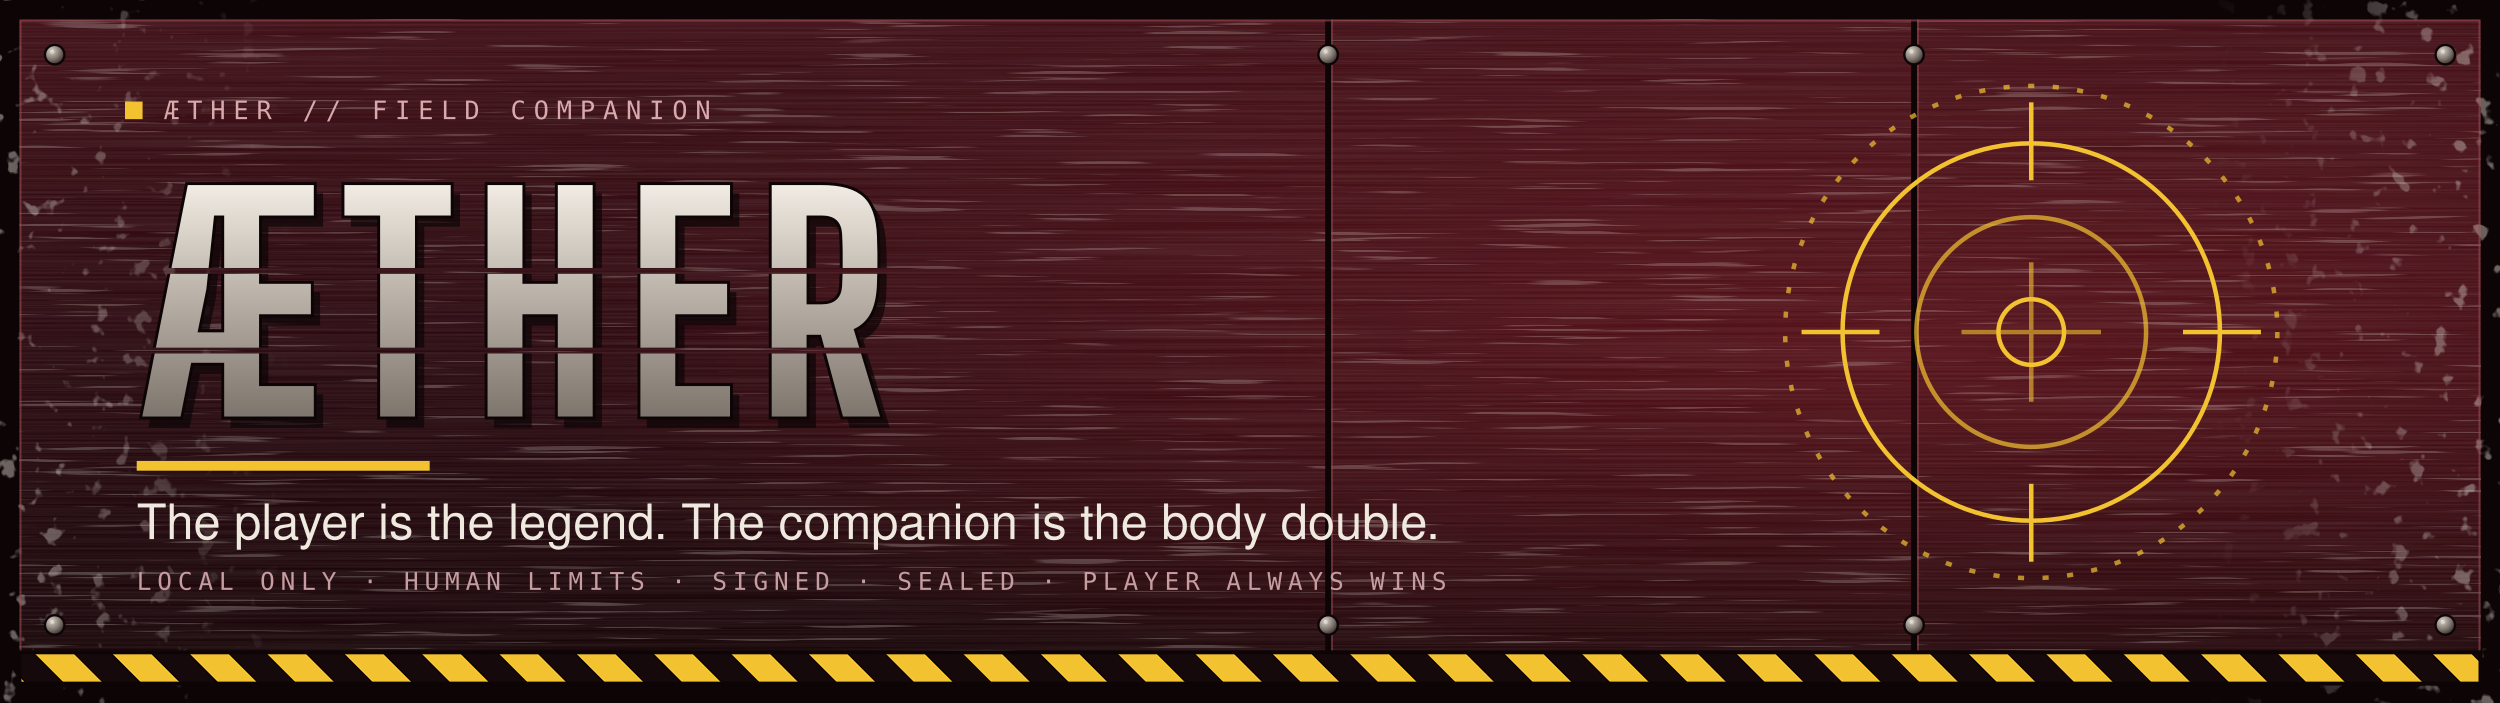
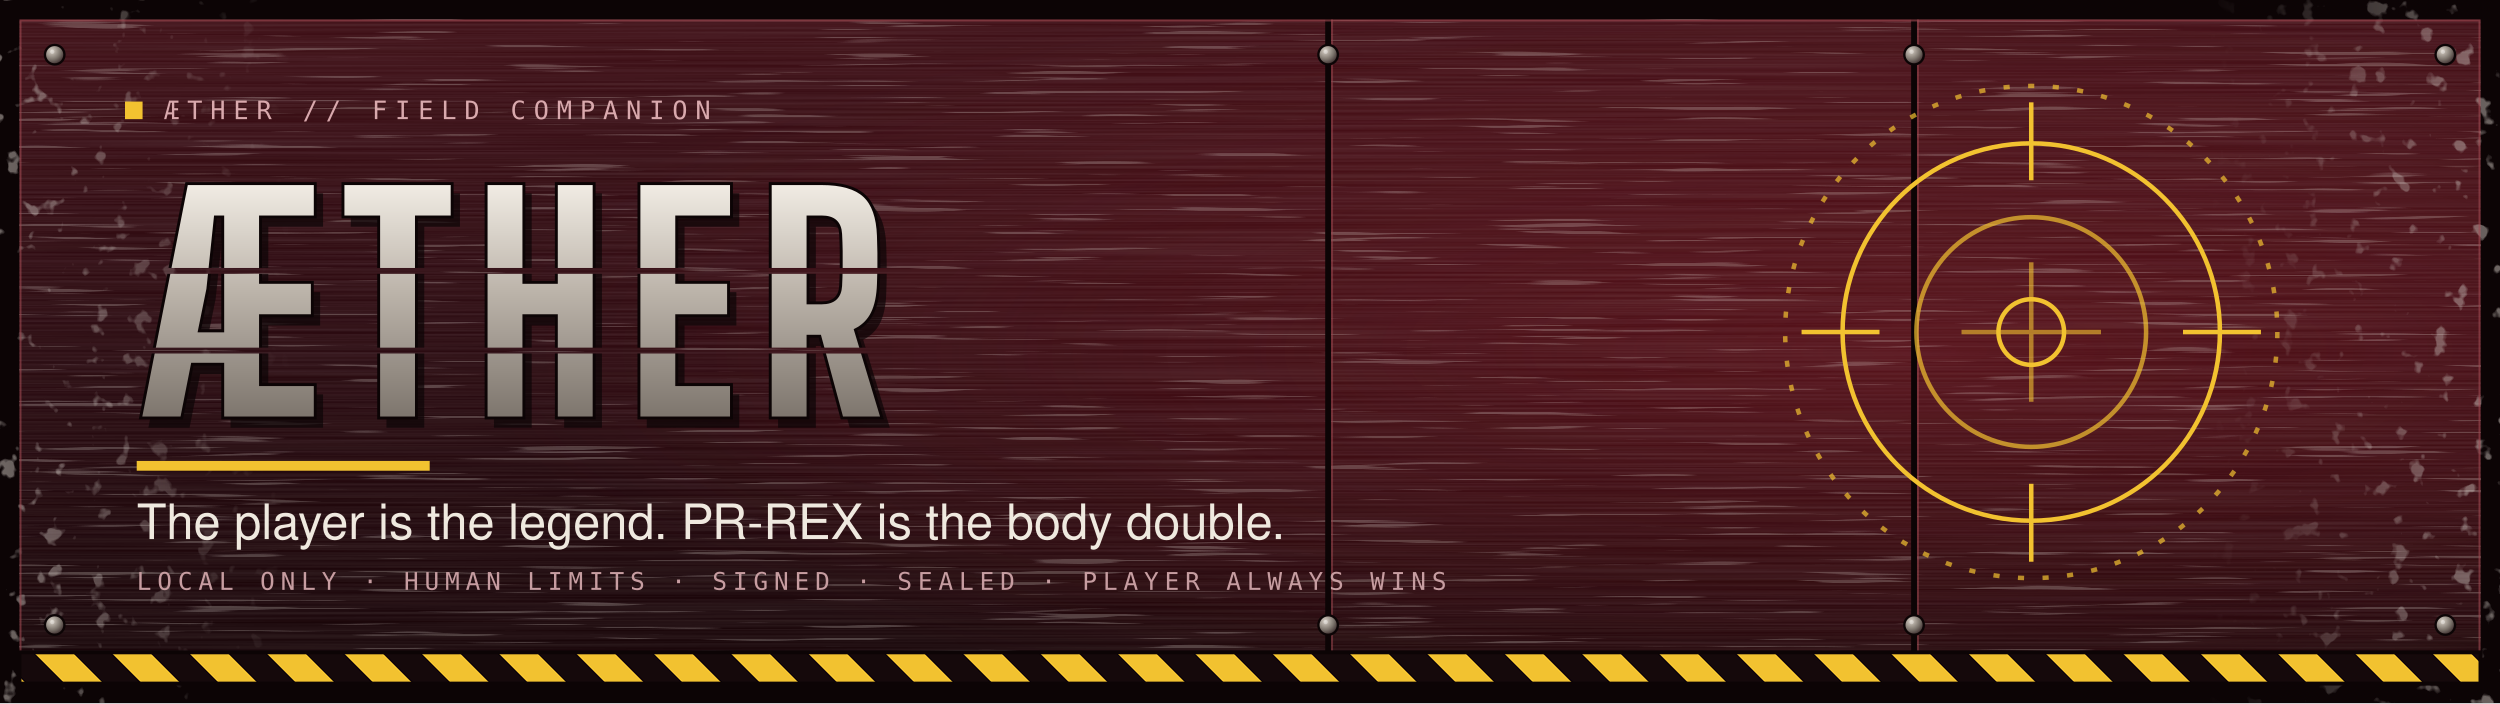
<svg xmlns="http://www.w3.org/2000/svg" viewBox="0 0 1280 360" width="1280" height="360" role="img" aria-label="Æther: a local, accessibility-first game companion">
  <defs>
    <linearGradient id="bplate" x1="0" y1="0" x2="0" y2="1">
      <stop offset="0" stop-color="#3f0f16" />
      <stop offset=".5" stop-color="#2a0a10" />
      <stop offset="1" stop-color="#170508" />
    </linearGradient>
    <linearGradient id="bsteel" x1="0" y1="0" x2="0" y2="1">
      <stop offset="0" stop-color="#f1ece4" />
      <stop offset=".45" stop-color="#bdb5ab" />
      <stop offset="1" stop-color="#7d756d" />
    </linearGradient>
    <radialGradient id="bglow" cx=".78" cy=".5" r=".6">
      <stop offset="0" stop-color="#9a1f2a" stop-opacity=".4" />
      <stop offset="1" stop-color="#b0252f" stop-opacity="0" />
    </radialGradient>
    <linearGradient id="bedge" x1="0" y1="0" x2="1" y2="0">
      <stop offset="0" stop-color="#000" stop-opacity=".55" />
      <stop offset=".08" stop-color="#000" stop-opacity="0" />
      <stop offset=".92" stop-color="#000" stop-opacity="0" />
      <stop offset="1" stop-color="#000" stop-opacity=".55" />
    </linearGradient>
    <filter id="bbrush" x="0" y="0" width="100%" height="100%">
      <feTurbulence type="fractalNoise" baseFrequency="0.004 0.85" numOctaves="2" seed="7" />
      <feColorMatrix values="0 0 0 0 1  0 0 0 0 1  0 0 0 0 1  0 0 0 .5 -.12" />
    </filter>
    <filter id="bwear" x="0" y="0" width="100%" height="100%">
      <feTurbulence type="fractalNoise" baseFrequency="0.09" numOctaves="3" seed="23" />
      <feColorMatrix values="0 0 0 0 .55  0 0 0 0 .5  0 0 0 0 .47  0 0 0 11 -7.4" />
    </filter>
    <filter id="bscr" x="0" y="0" width="100%" height="100%">
      <feTurbulence type="fractalNoise" baseFrequency="0.012 0.5" numOctaves="2" seed="41" />
      <feColorMatrix values="0 0 0 0 .85  0 0 0 0 .8  0 0 0 0 .75  0 0 0 14 -9.2" />
    </filter>
    <pattern id="bhaz" width="28" height="28" patternUnits="userSpaceOnUse" patternTransform="rotate(-45)">
      <rect width="14" height="28" fill="#f2c230" />
      <rect x="14" width="14" height="28" fill="#15090b" />
    </pattern>
    <radialGradient id="briv" cx=".35" cy=".3" r=".8">
      <stop offset="0" stop-color="#d8d0c6" />
      <stop offset=".55" stop-color="#7d756d" />
      <stop offset="1" stop-color="#2a1a1c" />
    </radialGradient>
    <mask id="bedgemask">
      <rect width="1280" height="360" fill="#000" />
      <rect width="1280" height="360" fill="url(#bedge2)" />
    </mask>
    <linearGradient id="bedge2" x1="0" y1="0" x2="1" y2="0">
      <stop offset="0" stop-color="#fff" />
      <stop offset=".12" stop-color="#fff" stop-opacity="0" />
      <stop offset=".88" stop-color="#fff" stop-opacity="0" />
      <stop offset="1" stop-color="#fff" />
    </linearGradient>
  </defs>
  <rect width="1280" height="360" fill="#0c0405" />
  <rect x="10" y="10" width="1260" height="340" fill="url(#bplate)" />
  <rect x="10" y="10" width="1260" height="340" fill="url(#bglow)" />
  <rect x="10" y="10" width="1260" height="340" filter="url(#bbrush)" opacity=".3" />
  <g mask="url(#bedgemask)">
    <rect width="1280" height="360" filter="url(#bwear)" opacity=".55" />
  </g>
  <rect x="10" y="10" width="1260" height="340" filter="url(#bscr)" opacity=".22" />
  <path d="M680 10V350" stroke="#0c0405" stroke-width="3" />
  <path d="M682 10V350" stroke="#a24a52" stroke-width="1" opacity=".5" />
  <path d="M980 10V350" stroke="#0c0405" stroke-width="3" />
  <path d="M982 10V350" stroke="#a24a52" stroke-width="1" opacity=".5" />
  <rect x="10.5" y="10.5" width="1259" height="339" fill="none" stroke="#a24a52" stroke-opacity=".6" />
  <rect x="10" y="334" width="1260" height="16" fill="url(#bhaz)" />
  <rect x="10" y="334" width="1260" height="16" fill="none" stroke="#0c0405" stroke-width="2" />
  <rect x="64" y="52" width="9" height="9" fill="#f2c230" />
  <text x="84" y="61" font-family="Menlo,Consolas,'DejaVu Sans Mono',monospace" font-size="13" letter-spacing="4" fill="#d9a9ad">ÆTHER // FIELD COMPANION</text>
  <mask id="bslit" maskUnits="userSpaceOnUse" x="50" y="74.0" width="424.55" height="160.0">
    <rect x="50" y="74.0" width="424.55" height="160.0" fill="#fff" />
    <rect x="60" y="137.2" width="404.55" height="3.0" fill="#000" />
    <rect x="60" y="178.0" width="404.55" height="3.0" fill="#000" />
  </mask>
  <g mask="url(#bslit)">
    <path d="M71.952 214.0 95.529 94.0H161.415V111.091H133.385V144.566H159.915V161.657H133.385V196.909H161.415V214.0H114.03V186.499H98.501L93.068 214.0ZM102.072 169.408H114.03V111.091H110.275L106.427 147.987Z M193.868 214.0V111.091H175.593V94.0H231.499V111.091H213.223V214.0Z M248.884 214.0V94.0H268.239V144.566H284.844V94.0H304.199V214.0H284.844V161.657H268.239V214.0Z M327.134 214.0V94.0H374.519V111.091H346.489V144.566H373.019V161.657H346.489V196.909H374.519V214.0Z M394.359 214.0V94.0H420.632Q435.771 94.0 442.516 100.215Q449.261 106.43 449.754 120.783Q449.936 125.612 449.981 129.463Q450.027 133.315 449.981 137.077Q449.936 140.84 449.754 145.379Q449.47 154.5 446.668 160.249Q443.867 165.998 437.981 168.928L451.581 214.0H431.037L419.733 172.162H413.714V214.0ZM413.714 155.071H420.6Q425.421 155.071 427.797 152.839Q430.173 150.608 430.398 146.385Q430.623 142.146 430.698 137.609Q430.773 133.073 430.698 128.544Q430.623 124.016 430.398 119.776Q430.173 115.495 427.805 113.293Q425.438 111.091 420.632 111.091H413.714Z" fill="#0c0405" transform="translate(4 5)" opacity=".7" />
    <path d="M71.952 214.0 95.529 94.0H161.415V111.091H133.385V144.566H159.915V161.657H133.385V196.909H161.415V214.0H114.03V186.499H98.501L93.068 214.0ZM102.072 169.408H114.03V111.091H110.275L106.427 147.987Z M193.868 214.0V111.091H175.593V94.0H231.499V111.091H213.223V214.0Z M248.884 214.0V94.0H268.239V144.566H284.844V94.0H304.199V214.0H284.844V161.657H268.239V214.0Z M327.134 214.0V94.0H374.519V111.091H346.489V144.566H373.019V161.657H346.489V196.909H374.519V214.0Z M394.359 214.0V94.0H420.632Q435.771 94.0 442.516 100.215Q449.261 106.43 449.754 120.783Q449.936 125.612 449.981 129.463Q450.027 133.315 449.981 137.077Q449.936 140.84 449.754 145.379Q449.47 154.5 446.668 160.249Q443.867 165.998 437.981 168.928L451.581 214.0H431.037L419.733 172.162H413.714V214.0ZM413.714 155.071H420.6Q425.421 155.071 427.797 152.839Q430.173 150.608 430.398 146.385Q430.623 142.146 430.698 137.609Q430.773 133.073 430.698 128.544Q430.623 124.016 430.398 119.776Q430.173 115.495 427.805 113.293Q425.438 111.091 420.632 111.091H413.714Z" fill="url(#bsteel)" stroke="#0c0405" stroke-width="1.5" />
  </g>
  <rect x="70" y="236" width="150" height="5" fill="#f2c230" />
-   <text x="70" y="276" font-family="'Helvetica Neue',Helvetica,Arial,sans-serif" font-size="25" fill="#efe9df">The player is the legend. The companion is the body double.</text>
+   <text x="70" y="276" font-family="'Helvetica Neue',Helvetica,Arial,sans-serif" font-size="25" fill="#efe9df">The player is the legend. PR-REX is the body double.</text>
  <text x="70" y="302" font-family="Menlo,Consolas,'DejaVu Sans Mono',monospace" font-size="12.5" letter-spacing="3" fill="#c79da1">LOCAL ONLY · HUMAN LIMITS · SIGNED · SEALED · PLAYER ALWAYS WINS</text>
  <g transform="translate(1040 170) scale(1.05)" fill="none" stroke="#f2c230" stroke-width="2.2">
    <circle r="120" stroke-dasharray="3 9" opacity=".7" />
    <circle r="92" />
    <circle r="56" opacity=".7" />
    <circle r="16" />
    <path d="M0 -112v38M0 74v38M-112 0h38M74 0h38" />
    <path d="M-34 0h68M0 -34v68" opacity=".6" />
  </g>
  <circle cx="28" cy="28" r="5" fill="url(#briv)" stroke="#0c0405" stroke-width="1.2" />
  <circle cx="26.75" cy="26.5" r="1.1" fill="#fff" opacity=".35" />
  <circle cx="1252" cy="28" r="5" fill="url(#briv)" stroke="#0c0405" stroke-width="1.2" />
  <circle cx="1250.75" cy="26.5" r="1.1" fill="#fff" opacity=".35" />
  <circle cx="28" cy="320" r="5" fill="url(#briv)" stroke="#0c0405" stroke-width="1.2" />
  <circle cx="26.75" cy="318.5" r="1.1" fill="#fff" opacity=".35" />
  <circle cx="1252" cy="320" r="5" fill="url(#briv)" stroke="#0c0405" stroke-width="1.2" />
  <circle cx="1250.75" cy="318.5" r="1.1" fill="#fff" opacity=".35" />
  <circle cx="680" cy="28" r="5" fill="url(#briv)" stroke="#0c0405" stroke-width="1.2" />
  <circle cx="678.75" cy="26.5" r="1.1" fill="#fff" opacity=".35" />
  <circle cx="680" cy="320" r="5" fill="url(#briv)" stroke="#0c0405" stroke-width="1.2" />
  <circle cx="678.75" cy="318.5" r="1.1" fill="#fff" opacity=".35" />
  <circle cx="980" cy="28" r="5" fill="url(#briv)" stroke="#0c0405" stroke-width="1.2" />
  <circle cx="978.75" cy="26.5" r="1.1" fill="#fff" opacity=".35" />
  <circle cx="980" cy="320" r="5" fill="url(#briv)" stroke="#0c0405" stroke-width="1.2" />
  <circle cx="978.75" cy="318.5" r="1.1" fill="#fff" opacity=".35" />
</svg>
